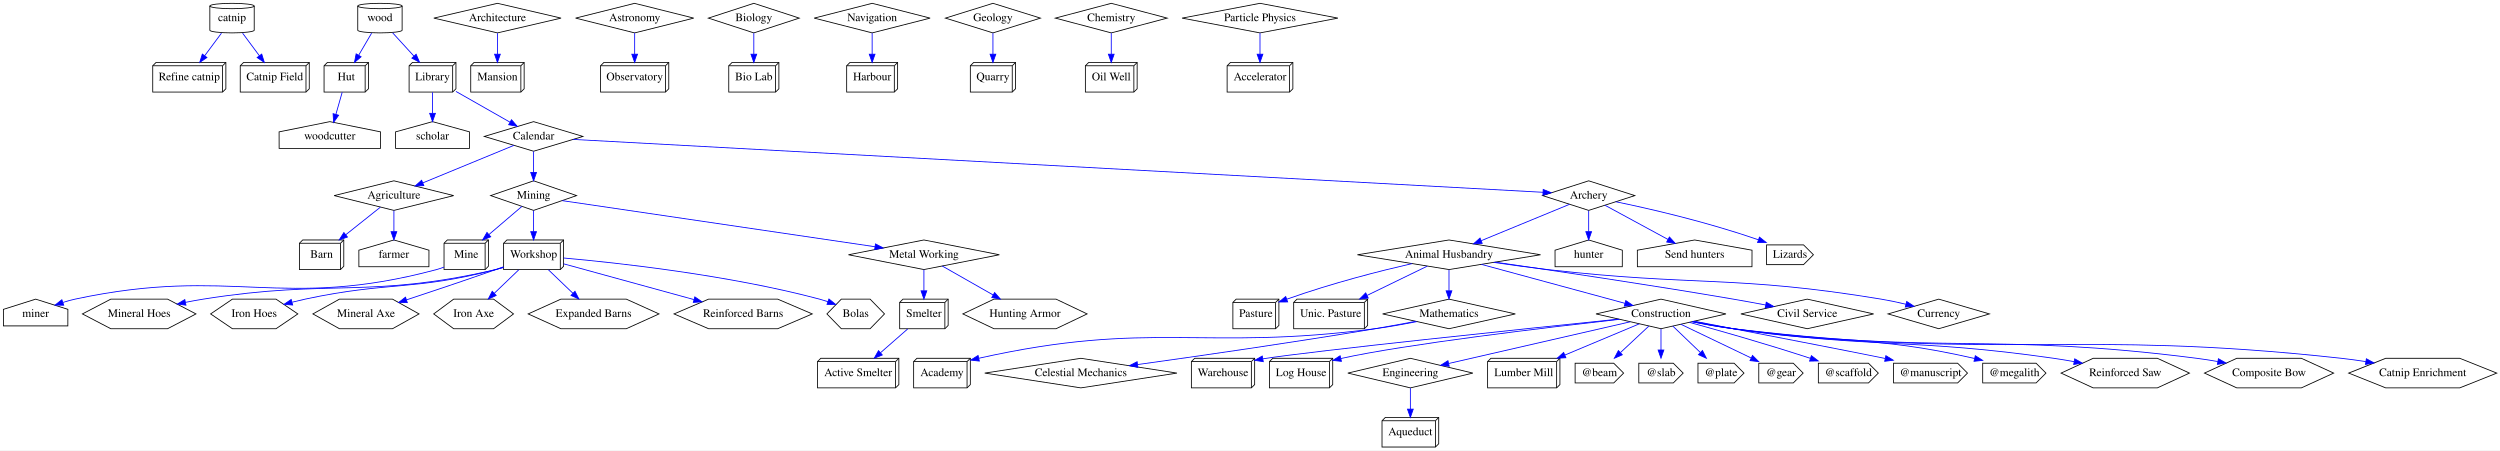
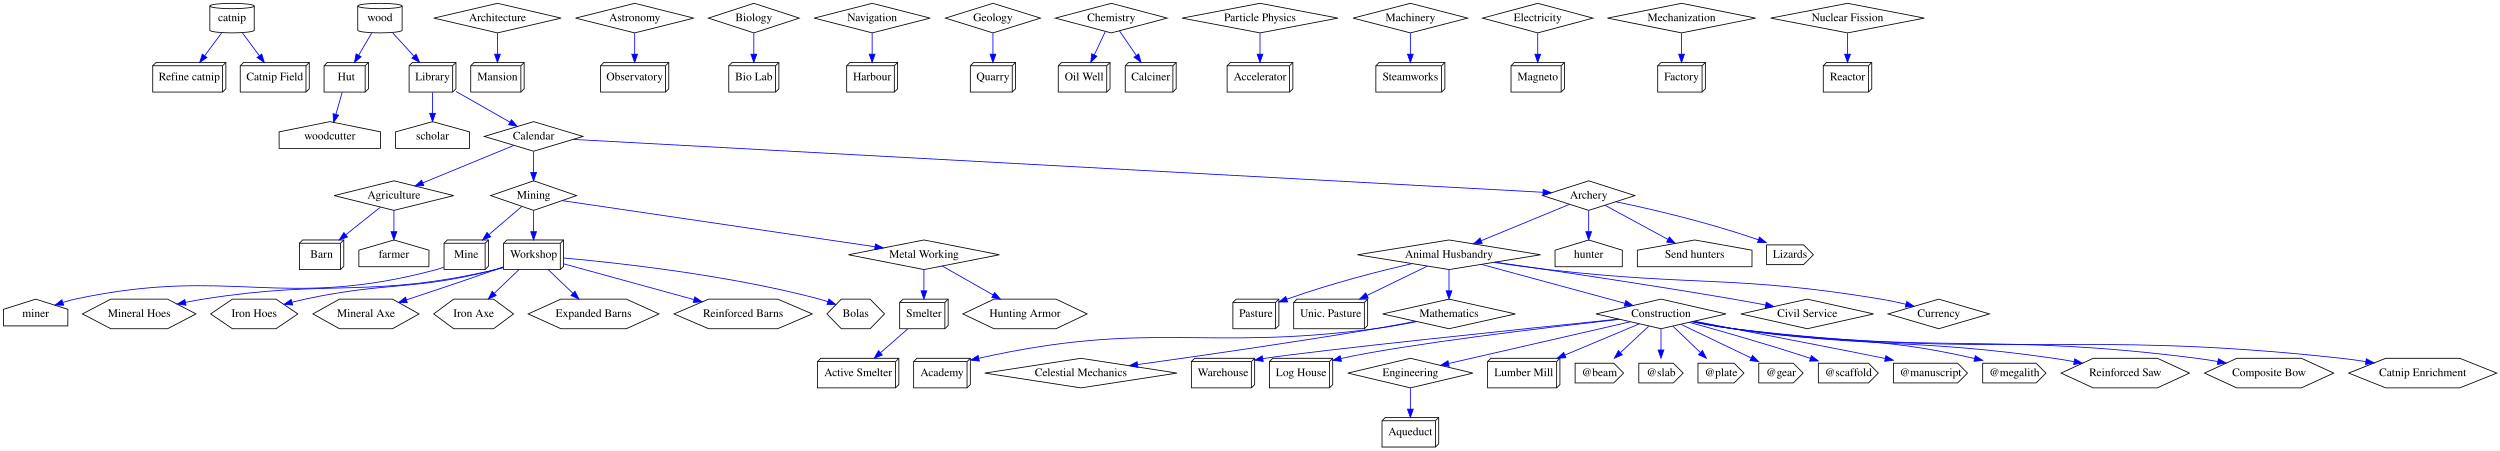
<svg xmlns="http://www.w3.org/2000/svg" width="3042pt" height="548pt" viewBox="0.00 0.00 3042.42 548.00">
  <g id="graph0" class="graph" transform="scale(1 1) rotate(0) translate(4 544)">
    <polygon fill="white" stroke="transparent" points="-4,4 -4,-544 3038.42,-544 3038.42,4 -4,4" />
    <g id="node1" class="node">
      <path fill="none" stroke="black" d="M305.37,-536.73C305.37,-538.53 293.26,-540 278.37,-540 263.47,-540 251.37,-538.53 251.37,-536.73 251.37,-536.73 251.37,-507.27 251.37,-507.27 251.37,-505.47 263.47,-504 278.37,-504 293.26,-504 305.37,-505.47 305.37,-507.27 305.37,-507.27 305.37,-536.73 305.37,-536.73" />
      <path fill="none" stroke="black" d="M305.37,-536.73C305.37,-534.92 293.26,-533.45 278.37,-533.45 263.47,-533.45 251.37,-534.92 251.37,-536.73" />
      <text text-anchor="middle" x="278.37" y="-518.3" font-family="Times,serif" font-size="14.00">catnip</text>
    </g>
    <g id="node2" class="node">
      <polygon fill="none" stroke="black" points="270.87,-468 185.87,-468 181.87,-464 181.87,-432 266.87,-432 270.87,-436 270.87,-468" />
      <polyline fill="none" stroke="black" points="266.87,-464 181.87,-464 " />
      <polyline fill="none" stroke="black" points="266.87,-464 266.87,-432 " />
      <polyline fill="none" stroke="black" points="266.87,-464 270.87,-468 " />
      <text text-anchor="middle" x="226.37" y="-446.3" font-family="Times,serif" font-size="14.00">Refine catnip</text>
    </g>
    <g id="edge1" class="edge">
      <path fill="none" stroke="blue" d="M265.51,-503.7C259.34,-495.39 251.83,-485.28 245.04,-476.14" />
      <polygon fill="blue" stroke="blue" points="247.84,-474.04 239.07,-468.1 242.23,-478.22 247.84,-474.04" />
    </g>
    <g id="node3" class="node">
      <polygon fill="none" stroke="black" points="372.37,-468 292.37,-468 288.37,-464 288.37,-432 368.37,-432 372.37,-436 372.37,-468" />
      <polyline fill="none" stroke="black" points="368.37,-464 288.37,-464 " />
      <polyline fill="none" stroke="black" points="368.37,-464 368.37,-432 " />
      <polyline fill="none" stroke="black" points="368.37,-464 372.37,-468 " />
      <text text-anchor="middle" x="330.37" y="-446.3" font-family="Times,serif" font-size="14.00">Catnip Field</text>
    </g>
    <g id="edge2" class="edge">
      <path fill="none" stroke="blue" d="M291.22,-503.7C297.39,-495.39 304.9,-485.28 311.69,-476.14" />
      <polygon fill="blue" stroke="blue" points="314.51,-478.22 317.66,-468.1 308.89,-474.04 314.51,-478.22" />
    </g>
    <g id="node4" class="node">
      <path fill="none" stroke="black" d="M485.37,-536.73C485.37,-538.53 473.26,-540 458.37,-540 443.47,-540 431.37,-538.53 431.37,-536.73 431.37,-536.73 431.37,-507.27 431.37,-507.27 431.37,-505.47 443.47,-504 458.37,-504 473.26,-504 485.37,-505.47 485.37,-507.27 485.37,-507.27 485.37,-536.73 485.37,-536.73" />
      <path fill="none" stroke="black" d="M485.37,-536.73C485.37,-534.92 473.26,-533.45 458.37,-533.45 443.47,-533.45 431.37,-534.92 431.37,-536.73" />
      <text text-anchor="middle" x="458.37" y="-518.3" font-family="Times,serif" font-size="14.00">wood</text>
    </g>
    <g id="node5" class="node">
      <polygon fill="none" stroke="black" points="444.37,-468 394.37,-468 390.37,-464 390.37,-432 440.37,-432 444.37,-436 444.37,-468" />
      <polyline fill="none" stroke="black" points="440.37,-464 390.37,-464 " />
      <polyline fill="none" stroke="black" points="440.37,-464 440.37,-432 " />
      <polyline fill="none" stroke="black" points="440.37,-464 444.37,-468 " />
      <text text-anchor="middle" x="417.37" y="-446.3" font-family="Times,serif" font-size="14.00">Hut</text>
    </g>
    <g id="edge3" class="edge">
      <path fill="none" stroke="blue" d="M448.23,-503.7C443.51,-495.64 437.8,-485.89 432.58,-476.98" />
      <polygon fill="blue" stroke="blue" points="435.46,-474.96 427.38,-468.1 429.42,-478.5 435.46,-474.96" />
    </g>
    <g id="node6" class="node">
      <polygon fill="none" stroke="black" points="550.87,-468 497.87,-468 493.87,-464 493.87,-432 546.87,-432 550.87,-436 550.87,-468" />
      <polyline fill="none" stroke="black" points="546.87,-464 493.87,-464 " />
      <polyline fill="none" stroke="black" points="546.87,-464 546.87,-432 " />
      <polyline fill="none" stroke="black" points="546.87,-464 550.87,-468 " />
      <text text-anchor="middle" x="522.37" y="-446.3" font-family="Times,serif" font-size="14.00">Library</text>
    </g>
    <g id="edge4" class="edge">
      <path fill="none" stroke="blue" d="M473.86,-504.05C481.6,-495.58 491.13,-485.17 499.68,-475.82" />
      <polygon fill="blue" stroke="blue" points="502.41,-478.02 506.57,-468.28 497.24,-473.29 502.41,-478.02" />
    </g>
-     <g id="node40" class="node">
+     <g id="node49" class="node">
      <polygon fill="none" stroke="black" points="459.09,-383.56 397.37,-396 335.65,-383.56 335.7,-363.44 459.03,-363.44 459.09,-383.56" />
      <text text-anchor="middle" x="397.37" y="-374.3" font-family="Times,serif" font-size="14.00">woodcutter</text>
    </g>
-     <g id="edge24" class="edge">
+     <g id="edge29" class="edge">
      <path fill="none" stroke="blue" d="M412.42,-431.7C410.1,-423.58 407.29,-413.74 404.73,-404.76" />
      <polygon fill="blue" stroke="blue" points="408.09,-403.8 401.98,-395.14 401.36,-405.72 408.09,-403.8" />
    </g>
-     <g id="node41" class="node">
+     <g id="node50" class="node">
      <polygon fill="none" stroke="black" points="567.34,-383.56 522.37,-396 477.39,-383.56 477.43,-363.44 567.3,-363.44 567.34,-383.56" />
      <text text-anchor="middle" x="522.37" y="-374.3" font-family="Times,serif" font-size="14.00">scholar</text>
    </g>
-     <g id="edge25" class="edge">
+     <g id="edge30" class="edge">
      <path fill="none" stroke="blue" d="M522.37,-431.7C522.37,-423.98 522.37,-414.71 522.37,-406.11" />
      <polygon fill="blue" stroke="blue" points="525.87,-406.1 522.37,-396.1 518.87,-406.1 525.87,-406.1" />
    </g>
-     <g id="node55" class="node">
+     <g id="node64" class="node">
      <polygon fill="none" stroke="black" points="645.37,-396 585.37,-378 645.37,-360 705.36,-378 645.37,-396" />
      <text text-anchor="middle" x="645.37" y="-374.3" font-family="Times,serif" font-size="14.00">Calendar</text>
    </g>
-     <g id="edge38" class="edge">
+     <g id="edge43" class="edge">
      <path fill="none" stroke="blue" d="M550.89,-432.76C570.62,-421.54 596.77,-406.65 616.56,-395.39" />
      <polygon fill="blue" stroke="blue" points="618.47,-398.33 625.43,-390.34 615.01,-392.25 618.47,-398.33" />
    </g>
    <g id="node7" class="node">
      <polygon fill="none" stroke="black" points="475.37,-324 402.64,-306 475.37,-288 548.09,-306 475.37,-324" />
      <text text-anchor="middle" x="475.37" y="-302.3" font-family="Times,serif" font-size="14.00">Agriculture</text>
    </g>
    <g id="node8" class="node">
      <polygon fill="none" stroke="black" points="414.37,-252 364.37,-252 360.37,-248 360.37,-216 410.37,-216 414.37,-220 414.37,-252" />
      <polyline fill="none" stroke="black" points="410.37,-248 360.37,-248 " />
      <polyline fill="none" stroke="black" points="410.37,-248 410.37,-216 " />
      <polyline fill="none" stroke="black" points="410.37,-248 414.37,-252 " />
      <text text-anchor="middle" x="387.37" y="-230.3" font-family="Times,serif" font-size="14.00">Barn</text>
    </g>
    <g id="edge5" class="edge">
      <path fill="none" stroke="blue" d="M458.81,-291.83C446.99,-282.43 430.77,-269.53 416.77,-258.39" />
      <polygon fill="blue" stroke="blue" points="418.84,-255.57 408.84,-252.08 414.49,-261.05 418.84,-255.57" />
    </g>
-     <g id="node42" class="node">
+     <g id="node51" class="node">
      <polygon fill="none" stroke="black" points="518.02,-239.56 475.37,-252 432.71,-239.56 432.75,-219.44 517.98,-219.44 518.02,-239.56" />
      <text text-anchor="middle" x="475.37" y="-230.3" font-family="Times,serif" font-size="14.00">farmer</text>
    </g>
-     <g id="edge26" class="edge">
+     <g id="edge31" class="edge">
      <path fill="none" stroke="blue" d="M475.37,-287.7C475.37,-279.98 475.37,-270.71 475.37,-262.11" />
      <polygon fill="blue" stroke="blue" points="478.87,-262.1 475.37,-252.1 471.87,-262.1 478.87,-262.1" />
    </g>
    <g id="node9" class="node">
      <polygon fill="none" stroke="black" points="645.37,-324 593.08,-306 645.37,-288 697.65,-306 645.37,-324" />
      <text text-anchor="middle" x="645.37" y="-302.3" font-family="Times,serif" font-size="14.00">Mining</text>
    </g>
    <g id="node10" class="node">
      <polygon fill="none" stroke="black" points="590.37,-252 540.37,-252 536.37,-248 536.37,-216 586.37,-216 590.37,-220 590.37,-252" />
      <polyline fill="none" stroke="black" points="586.37,-248 536.37,-248 " />
      <polyline fill="none" stroke="black" points="586.37,-248 586.37,-216 " />
      <polyline fill="none" stroke="black" points="586.37,-248 590.37,-252 " />
      <text text-anchor="middle" x="563.37" y="-230.3" font-family="Times,serif" font-size="14.00">Mine</text>
    </g>
    <g id="edge6" class="edge">
      <path fill="none" stroke="blue" d="M631.08,-292.81C620.03,-283.38 604.4,-270.03 590.94,-258.54" />
      <polygon fill="blue" stroke="blue" points="593.2,-255.87 583.32,-252.03 588.65,-261.19 593.2,-255.87" />
    </g>
    <g id="node11" class="node">
      <polygon fill="none" stroke="black" points="681.87,-252 612.87,-252 608.87,-248 608.87,-216 677.87,-216 681.87,-220 681.87,-252" />
      <polyline fill="none" stroke="black" points="677.87,-248 608.87,-248 " />
      <polyline fill="none" stroke="black" points="677.87,-248 677.87,-216 " />
      <polyline fill="none" stroke="black" points="677.87,-248 681.87,-252 " />
      <text text-anchor="middle" x="645.37" y="-230.3" font-family="Times,serif" font-size="14.00">Workshop</text>
    </g>
    <g id="edge7" class="edge">
      <path fill="none" stroke="blue" d="M645.37,-287.7C645.37,-279.98 645.37,-270.71 645.37,-262.11" />
      <polygon fill="blue" stroke="blue" points="648.87,-262.1 645.37,-252.1 641.87,-262.1 648.87,-262.1" />
    </g>
    <g id="node12" class="node">
      <polygon fill="none" stroke="black" points="1120.37,-252 1028.53,-234 1120.37,-216 1212.2,-234 1120.37,-252" />
      <text text-anchor="middle" x="1120.37" y="-230.3" font-family="Times,serif" font-size="14.00">Metal Working</text>
    </g>
-     <g id="edge43" class="edge">
+     <g id="edge48" class="edge">
      <path fill="none" stroke="blue" d="M680.29,-299.85C760.87,-287.98 960.51,-258.56 1060.83,-243.77" />
      <polygon fill="blue" stroke="blue" points="1061.42,-247.22 1070.8,-242.3 1060.4,-240.3 1061.42,-247.22" />
    </g>
-     <g id="node45" class="node">
+     <g id="node54" class="node">
      <polygon fill="none" stroke="black" points="78.6,-167.56 39.37,-180 0.13,-167.56 0.17,-147.44 78.56,-147.44 78.6,-167.56" />
      <text text-anchor="middle" x="39.37" y="-158.3" font-family="Times,serif" font-size="14.00">miner</text>
    </g>
-     <g id="edge28" class="edge">
+     <g id="edge33" class="edge">
      <path fill="none" stroke="blue" d="M536.23,-218.95C533.29,-217.8 530.3,-216.79 527.37,-216 337.82,-165.29 279.22,-221.1 87.37,-180 82.54,-178.97 77.54,-177.58 72.66,-176.03" />
      <polygon fill="blue" stroke="blue" points="73.54,-172.63 62.94,-172.72 71.28,-179.26 73.54,-172.63" />
    </g>
-     <g id="node59" class="node">
+     <g id="node68" class="node">
      <polygon fill="none" stroke="black" points="234.46,-162 199.91,-180 130.82,-180 96.28,-162 130.82,-144 199.91,-144 234.46,-162" />
      <text text-anchor="middle" x="165.37" y="-158.3" font-family="Times,serif" font-size="14.00">Mineral Hoes</text>
    </g>
-     <g id="edge50" class="edge">
+     <g id="edge55" class="edge">
      <path fill="none" stroke="blue" d="M608.71,-218.52C605.58,-217.57 602.43,-216.71 599.37,-216 444.43,-180.15 400.42,-204.97 243.37,-180 236.31,-178.88 228.93,-177.52 221.64,-176.06" />
      <polygon fill="blue" stroke="blue" points="222.31,-172.63 211.81,-174.03 220.89,-179.48 222.31,-172.63" />
    </g>
-     <g id="node60" class="node">
+     <g id="node69" class="node">
      <polygon fill="none" stroke="black" points="358.44,-162 331.9,-180 278.83,-180 252.3,-162 278.83,-144 331.9,-144 358.44,-162" />
      <text text-anchor="middle" x="305.37" y="-158.3" font-family="Times,serif" font-size="14.00">Iron Hoes</text>
    </g>
-     <g id="edge51" class="edge">
+     <g id="edge56" class="edge">
      <path fill="none" stroke="blue" d="M608.66,-218.7C605.54,-217.71 602.41,-216.79 599.37,-216 498.37,-189.78 469.4,-201.83 367.37,-180 362.24,-178.9 356.92,-177.64 351.63,-176.3" />
      <polygon fill="blue" stroke="blue" points="352.15,-172.82 341.59,-173.67 350.37,-179.59 352.15,-172.82" />
    </g>
-     <g id="node61" class="node">
+     <g id="node70" class="node">
      <polygon fill="none" stroke="black" points="505.95,-162 473.66,-180 409.07,-180 376.78,-162 409.07,-144 473.66,-144 505.95,-162" />
      <text text-anchor="middle" x="441.37" y="-158.3" font-family="Times,serif" font-size="14.00">Mineral Axe</text>
    </g>
-     <g id="edge52" class="edge">
+     <g id="edge57" class="edge">
      <path fill="none" stroke="blue" d="M608.74,-219.35C605.58,-218.21 602.42,-217.08 599.37,-216 563.17,-203.24 522.06,-189.48 490.85,-179.17" />
      <polygon fill="blue" stroke="blue" points="491.68,-175.76 481.09,-175.95 489.49,-182.41 491.68,-175.76" />
    </g>
-     <g id="node62" class="node">
+     <g id="node71" class="node">
      <polygon fill="none" stroke="black" points="620.93,-162 596.65,-180 548.08,-180 523.8,-162 548.08,-144 596.65,-144 620.93,-162" />
      <text text-anchor="middle" x="572.37" y="-158.3" font-family="Times,serif" font-size="14.00">Iron Axe</text>
    </g>
-     <g id="edge53" class="edge">
+     <g id="edge58" class="edge">
      <path fill="none" stroke="blue" d="M627.32,-215.7C618.3,-207.05 607.25,-196.45 597.42,-187.03" />
      <polygon fill="blue" stroke="blue" points="599.84,-184.5 590.2,-180.1 595,-189.55 599.84,-184.5" />
    </g>
-     <g id="node63" class="node">
+     <g id="node72" class="node">
      <polygon fill="none" stroke="black" points="797.97,-162 758.17,-180 678.56,-180 638.76,-162 678.56,-144 758.17,-144 797.97,-162" />
      <text text-anchor="middle" x="718.37" y="-158.3" font-family="Times,serif" font-size="14.00">Expanded Barns</text>
    </g>
-     <g id="edge54" class="edge">
+     <g id="edge59" class="edge">
      <path fill="none" stroke="blue" d="M663.41,-215.7C672.43,-207.05 683.48,-196.45 693.31,-187.03" />
      <polygon fill="blue" stroke="blue" points="695.73,-189.55 700.53,-180.1 690.89,-184.5 695.73,-189.55" />
    </g>
-     <g id="node64" class="node">
+     <g id="node73" class="node">
      <polygon fill="none" stroke="black" points="984.47,-162 942.42,-180 858.31,-180 816.26,-162 858.31,-144 942.42,-144 984.47,-162" />
      <text text-anchor="middle" x="900.37" y="-158.3" font-family="Times,serif" font-size="14.00">Reinforced Barns</text>
    </g>
-     <g id="edge55" class="edge">
+     <g id="edge60" class="edge">
      <path fill="none" stroke="blue" d="M681.9,-222.97C723.26,-211.62 791.26,-192.95 840.42,-179.46" />
      <polygon fill="blue" stroke="blue" points="841.58,-182.77 850.3,-176.74 839.73,-176.02 841.58,-182.77" />
    </g>
-     <g id="node65" class="node">
+     <g id="node74" class="node">
      <polygon fill="none" stroke="black" points="1072.41,-162 1054.89,-180 1019.84,-180 1002.32,-162 1019.84,-144 1054.89,-144 1072.41,-162" />
      <text text-anchor="middle" x="1037.37" y="-158.3" font-family="Times,serif" font-size="14.00">Bolas</text>
    </g>
-     <g id="edge56" class="edge">
+     <g id="edge61" class="edge">
      <path fill="none" stroke="blue" d="M681.97,-230.06C745.98,-224.35 882.04,-209.61 993.37,-180 996.71,-179.11 1000.15,-178.05 1003.57,-176.9" />
      <polygon fill="blue" stroke="blue" points="1004.79,-180.18 1013.01,-173.49 1002.42,-173.6 1004.79,-180.18" />
    </g>
    <g id="node13" class="node">
      <polygon fill="none" stroke="black" points="1149.87,-180 1094.87,-180 1090.87,-176 1090.87,-144 1145.87,-144 1149.87,-148 1149.87,-180" />
      <polyline fill="none" stroke="black" points="1145.87,-176 1090.87,-176 " />
      <polyline fill="none" stroke="black" points="1145.87,-176 1145.87,-144 " />
      <polyline fill="none" stroke="black" points="1145.87,-176 1149.87,-180 " />
      <text text-anchor="middle" x="1120.37" y="-158.3" font-family="Times,serif" font-size="14.00">Smelter</text>
    </g>
    <g id="edge8" class="edge">
      <path fill="none" stroke="blue" d="M1120.37,-215.7C1120.37,-207.98 1120.37,-198.71 1120.37,-190.11" />
      <polygon fill="blue" stroke="blue" points="1123.87,-190.1 1120.37,-180.1 1116.87,-190.1 1123.87,-190.1" />
    </g>
-     <g id="node66" class="node">
+     <g id="node75" class="node">
      <polygon fill="none" stroke="black" points="1318.96,-162 1281.16,-180 1205.57,-180 1167.77,-162 1205.57,-144 1281.16,-144 1318.96,-162" />
      <text text-anchor="middle" x="1243.37" y="-158.3" font-family="Times,serif" font-size="14.00">Hunting Armor</text>
    </g>
-     <g id="edge57" class="edge">
+     <g id="edge62" class="edge">
      <path fill="none" stroke="blue" d="M1142.64,-220.32C1159.89,-210.51 1184.2,-196.67 1204.62,-185.05" />
      <polygon fill="blue" stroke="blue" points="1206.43,-188.05 1213.39,-180.06 1202.97,-181.96 1206.43,-188.05" />
    </g>
    <g id="node14" class="node">
      <polygon fill="none" stroke="black" points="1089.87,-108 994.87,-108 990.87,-104 990.87,-72 1085.87,-72 1089.87,-76 1089.87,-108" />
      <polyline fill="none" stroke="black" points="1085.87,-104 990.87,-104 " />
      <polyline fill="none" stroke="black" points="1085.87,-104 1085.87,-72 " />
      <polyline fill="none" stroke="black" points="1085.87,-104 1089.87,-108 " />
      <text text-anchor="middle" x="1040.37" y="-86.3" font-family="Times,serif" font-size="14.00">Active Smelter</text>
    </g>
    <g id="edge9" class="edge">
      <path fill="none" stroke="blue" d="M1100.59,-143.7C1090.61,-134.97 1078.35,-124.24 1067.51,-114.75" />
      <polygon fill="blue" stroke="blue" points="1069.74,-112.06 1059.91,-108.1 1065.13,-117.32 1069.74,-112.06" />
    </g>
    <g id="node15" class="node">
      <polygon fill="none" stroke="black" points="1759.37,-252 1647.93,-234 1759.37,-216 1870.8,-234 1759.37,-252" />
      <text text-anchor="middle" x="1759.37" y="-230.3" font-family="Times,serif" font-size="14.00">Animal Husbandry</text>
    </g>
    <g id="node16" class="node">
      <polygon fill="none" stroke="black" points="1552.37,-180 1500.37,-180 1496.37,-176 1496.37,-144 1548.37,-144 1552.37,-148 1552.37,-180" />
      <polyline fill="none" stroke="black" points="1548.37,-176 1496.37,-176 " />
      <polyline fill="none" stroke="black" points="1548.37,-176 1548.37,-144 " />
      <polyline fill="none" stroke="black" points="1548.37,-176 1552.37,-180 " />
      <text text-anchor="middle" x="1524.37" y="-158.3" font-family="Times,serif" font-size="14.00">Pasture</text>
    </g>
    <g id="edge10" class="edge">
      <path fill="none" stroke="blue" d="M1714.27,-223.23C1675.84,-214.39 1619.12,-200.13 1561.99,-179.93" />
      <polygon fill="blue" stroke="blue" points="1563.04,-176.58 1552.44,-176.5 1560.67,-183.17 1563.04,-176.58" />
    </g>
    <g id="node17" class="node">
      <polygon fill="none" stroke="black" points="1660.37,-180 1574.37,-180 1570.37,-176 1570.37,-144 1656.37,-144 1660.37,-148 1660.37,-180" />
      <polyline fill="none" stroke="black" points="1656.37,-176 1570.37,-176 " />
      <polyline fill="none" stroke="black" points="1656.37,-176 1656.37,-144 " />
      <polyline fill="none" stroke="black" points="1656.37,-176 1660.37,-180 " />
      <text text-anchor="middle" x="1615.37" y="-158.3" font-family="Times,serif" font-size="14.00">Unic. Pasture</text>
    </g>
    <g id="edge11" class="edge">
      <path fill="none" stroke="blue" d="M1732.95,-220.16C1712.52,-210.23 1683.78,-196.26 1659.82,-184.61" />
      <polygon fill="blue" stroke="blue" points="1661.09,-181.34 1650.57,-180.11 1658.03,-187.63 1661.09,-181.34" />
    </g>
    <g id="node18" class="node">
      <polygon fill="none" stroke="black" points="1759.37,-180 1678.59,-162 1759.37,-144 1840.14,-162 1759.37,-180" />
      <text text-anchor="middle" x="1759.37" y="-158.3" font-family="Times,serif" font-size="14.00">Mathematics</text>
    </g>
-     <g id="edge45" class="edge">
+     <g id="edge50" class="edge">
      <path fill="none" stroke="blue" d="M1759.37,-215.7C1759.37,-207.98 1759.37,-198.71 1759.37,-190.11" />
      <polygon fill="blue" stroke="blue" points="1762.87,-190.1 1759.37,-180.1 1755.87,-190.1 1762.87,-190.1" />
    </g>
    <g id="node20" class="node">
      <polygon fill="none" stroke="black" points="2017.37,-180 1938.27,-162 2017.37,-144 2096.46,-162 2017.37,-180" />
      <text text-anchor="middle" x="2017.37" y="-158.3" font-family="Times,serif" font-size="14.00">Construction</text>
    </g>
-     <g id="edge46" class="edge">
+     <g id="edge51" class="edge">
      <path fill="none" stroke="blue" d="M1798.83,-222.29C1845.98,-209.5 1924.61,-188.17 1973.58,-174.88" />
      <polygon fill="blue" stroke="blue" points="1974.53,-178.25 1983.26,-172.25 1972.69,-171.49 1974.53,-178.25" />
    </g>
-     <g id="node56" class="node">
+     <g id="node65" class="node">
      <polygon fill="none" stroke="black" points="2195.37,-180 2114.59,-162 2195.37,-144 2276.14,-162 2195.37,-180" />
      <text text-anchor="middle" x="2195.37" y="-158.3" font-family="Times,serif" font-size="14.00">Civil Service</text>
    </g>
-     <g id="edge44" class="edge">
+     <g id="edge49" class="edge">
      <path fill="none" stroke="blue" d="M1815.49,-225.01C1884.02,-215.12 2003.38,-197.44 2105.37,-180 2118.1,-177.82 2131.83,-175.31 2144.62,-172.9" />
      <polygon fill="blue" stroke="blue" points="2145.48,-176.3 2154.65,-171 2144.17,-169.43 2145.48,-176.3" />
    </g>
-     <g id="node57" class="node">
+     <g id="node66" class="node">
      <polygon fill="none" stroke="black" points="2355.37,-180 2293.7,-162 2355.37,-144 2417.03,-162 2355.37,-180" />
      <text text-anchor="middle" x="2355.37" y="-158.3" font-family="Times,serif" font-size="14.00">Currency</text>
    </g>
-     <g id="edge47" class="edge">
+     <g id="edge52" class="edge">
      <path fill="none" stroke="blue" d="M1813.65,-224.7C1834.2,-221.71 1857.83,-218.48 1879.37,-216 2059.33,-195.29 2106.62,-209.46 2285.37,-180 2295.16,-178.38 2305.62,-176.14 2315.38,-173.8" />
      <polygon fill="blue" stroke="blue" points="2316.38,-177.16 2325.25,-171.36 2314.7,-170.37 2316.38,-177.16" />
    </g>
    <g id="node19" class="node">
      <polygon fill="none" stroke="black" points="1176.87,-108 1111.87,-108 1107.87,-104 1107.87,-72 1172.87,-72 1176.87,-76 1176.87,-108" />
      <polyline fill="none" stroke="black" points="1172.87,-104 1107.87,-104 " />
      <polyline fill="none" stroke="black" points="1172.87,-104 1172.87,-72 " />
      <polyline fill="none" stroke="black" points="1172.87,-104 1176.87,-108 " />
      <text text-anchor="middle" x="1142.37" y="-86.3" font-family="Times,serif" font-size="14.00">Academy</text>
    </g>
    <g id="edge12" class="edge">
      <path fill="none" stroke="blue" d="M1720.09,-152.59C1704.38,-149.48 1686.08,-146.19 1669.37,-144 1458.73,-116.36 1397.46,-155 1187.1,-108.03" />
      <polygon fill="blue" stroke="blue" points="1187.82,-104.61 1177.29,-105.8 1186.27,-111.43 1187.82,-104.61" />
    </g>
-     <g id="node58" class="node">
+     <g id="node67" class="node">
      <polygon fill="none" stroke="black" points="1311.37,-108 1194.4,-90 1311.37,-72 1428.33,-90 1311.37,-108" />
      <text text-anchor="middle" x="1311.37" y="-86.3" font-family="Times,serif" font-size="14.00">Celestial Mechanics</text>
    </g>
-     <g id="edge48" class="edge">
+     <g id="edge53" class="edge">
      <path fill="none" stroke="blue" d="M1718.66,-152.96C1703.24,-150 1685.52,-146.72 1669.37,-144 1569.27,-127.14 1452.93,-110.46 1380.72,-100.44" />
      <polygon fill="blue" stroke="blue" points="1380.78,-96.91 1370.39,-99.01 1379.82,-103.84 1380.78,-96.91" />
    </g>
    <g id="node21" class="node">
      <polygon fill="none" stroke="black" points="1522.87,-108 1449.87,-108 1445.87,-104 1445.87,-72 1518.87,-72 1522.87,-76 1522.87,-108" />
      <polyline fill="none" stroke="black" points="1518.87,-104 1445.87,-104 " />
      <polyline fill="none" stroke="black" points="1518.87,-104 1518.87,-72 " />
      <polyline fill="none" stroke="black" points="1518.87,-104 1522.87,-108 " />
      <text text-anchor="middle" x="1484.37" y="-86.3" font-family="Times,serif" font-size="14.00">Warehouse</text>
    </g>
    <g id="edge13" class="edge">
-       <path fill="none" stroke="blue" d="M1965.86,-155.7C1853.77,-144.11 1593.51,-116.97 1533.05,-107.38" />
-       <polygon fill="blue" stroke="blue" points="1533.38,-103.88 1522.91,-105.52 1532.11,-110.76 1533.38,-103.88" />
+       <path fill="none" stroke="blue" d="M1965.75,-155.71C1853.42,-144.14 1592.62,-117.05 1532.84,-107.58" />
+       <polygon fill="blue" stroke="blue" points="1533.34,-104.12 1522.87,-105.75 1532.08,-111 1533.34,-104.12" />
    </g>
    <g id="node22" class="node">
      <polygon fill="none" stroke="black" points="1617.87,-108 1544.87,-108 1540.87,-104 1540.87,-72 1613.87,-72 1617.87,-76 1617.87,-108" />
      <polyline fill="none" stroke="black" points="1613.87,-104 1540.87,-104 " />
      <polyline fill="none" stroke="black" points="1613.87,-104 1613.87,-72 " />
      <polyline fill="none" stroke="black" points="1613.87,-104 1617.87,-108 " />
      <text text-anchor="middle" x="1579.37" y="-86.3" font-family="Times,serif" font-size="14.00">Log House</text>
    </g>
    <g id="edge14" class="edge">
      <path fill="none" stroke="blue" d="M1966.97,-155.46C1880.55,-145.74 1706.58,-125.23 1627.93,-107.76" />
      <polygon fill="blue" stroke="blue" points="1628.47,-104.29 1617.93,-105.43 1626.87,-111.11 1628.47,-104.29" />
    </g>
    <g id="node23" class="node">
      <polygon fill="none" stroke="black" points="1712.37,-108 1636.28,-90 1712.37,-72 1788.45,-90 1712.37,-108" />
      <text text-anchor="middle" x="1712.37" y="-86.3" font-family="Times,serif" font-size="14.00">Engineering</text>
    </g>
-     <g id="edge49" class="edge">
+     <g id="edge54" class="edge">
      <path fill="none" stroke="blue" d="M1979.97,-152.42C1924.33,-139.65 1819.82,-115.66 1759.18,-101.75" />
      <polygon fill="blue" stroke="blue" points="1759.65,-98.26 1749.12,-99.43 1758.08,-105.08 1759.65,-98.26" />
    </g>
    <g id="node35" class="node">
      <polygon fill="none" stroke="black" points="1894.37,-108 1810.37,-108 1806.37,-104 1806.37,-72 1890.37,-72 1894.37,-76 1894.37,-108" />
      <polyline fill="none" stroke="black" points="1890.37,-104 1806.37,-104 " />
      <polyline fill="none" stroke="black" points="1890.37,-104 1890.37,-72 " />
      <polyline fill="none" stroke="black" points="1890.37,-104 1894.37,-108 " />
      <text text-anchor="middle" x="1850.37" y="-86.3" font-family="Times,serif" font-size="14.00">Lumber Mill</text>
    </g>
    <g id="edge21" class="edge">
      <path fill="none" stroke="blue" d="M1990.9,-149.91C1966.67,-139.75 1930.16,-124.45 1900.43,-111.98" />
      <polygon fill="blue" stroke="blue" points="1901.61,-108.68 1891.03,-108.05 1898.9,-115.14 1901.61,-108.68" />
    </g>
-     <g id="node47" class="node">
+     <g id="node56" class="node">
      <polygon fill="none" stroke="black" points="1959.87,-102 1912.87,-102 1912.87,-78 1959.87,-78 1971.87,-90 1959.87,-102" />
      <text text-anchor="middle" x="1942.37" y="-86.3" font-family="Times,serif" font-size="14.00">@beam</text>
    </g>
-     <g id="edge30" class="edge">
+     <g id="edge35" class="edge">
      <path fill="none" stroke="blue" d="M2002.55,-147.17C1992.77,-138.04 1979.69,-125.83 1968.22,-115.13" />
      <polygon fill="blue" stroke="blue" points="1970.3,-112.28 1960.6,-108.02 1965.52,-117.4 1970.3,-112.28" />
    </g>
-     <g id="node48" class="node">
+     <g id="node57" class="node">
      <polygon fill="none" stroke="black" points="2032.37,-102 1990.37,-102 1990.37,-78 2032.37,-78 2044.37,-90 2032.37,-102" />
      <text text-anchor="middle" x="2017.37" y="-86.3" font-family="Times,serif" font-size="14.00">@slab</text>
    </g>
-     <g id="edge31" class="edge">
+     <g id="edge36" class="edge">
      <path fill="none" stroke="blue" d="M2017.37,-143.7C2017.37,-135.98 2017.37,-126.71 2017.37,-118.11" />
      <polygon fill="blue" stroke="blue" points="2020.87,-118.1 2017.37,-108.1 2013.87,-118.1 2020.87,-118.1" />
    </g>
-     <g id="node49" class="node">
+     <g id="node58" class="node">
      <polygon fill="none" stroke="black" points="2106.37,-102 2062.37,-102 2062.37,-78 2106.37,-78 2118.37,-90 2106.37,-102" />
      <text text-anchor="middle" x="2090.37" y="-86.3" font-family="Times,serif" font-size="14.00">@plate</text>
    </g>
-     <g id="edge32" class="edge">
+     <g id="edge37" class="edge">
      <path fill="none" stroke="blue" d="M2031.79,-147.17C2041.31,-138.04 2054.04,-125.83 2065.2,-115.13" />
      <polygon fill="blue" stroke="blue" points="2067.82,-117.47 2072.62,-108.02 2062.98,-112.41 2067.82,-117.47" />
    </g>
-     <g id="node50" class="node">
+     <g id="node59" class="node">
      <polygon fill="none" stroke="black" points="2178.37,-102 2136.37,-102 2136.37,-78 2178.37,-78 2190.37,-90 2178.37,-102" />
      <text text-anchor="middle" x="2163.37" y="-86.3" font-family="Times,serif" font-size="14.00">@gear</text>
    </g>
-     <g id="edge33" class="edge">
+     <g id="edge38" class="edge">
      <path fill="none" stroke="blue" d="M2041.47,-149.44C2064.8,-138.26 2100.46,-121.16 2127.19,-108.34" />
      <polygon fill="blue" stroke="blue" points="2128.74,-111.48 2136.24,-104 2125.71,-105.17 2128.74,-111.48" />
    </g>
-     <g id="node51" class="node">
+     <g id="node60" class="node">
      <polygon fill="none" stroke="black" points="2269.87,-102 2208.87,-102 2208.87,-78 2269.87,-78 2281.87,-90 2269.87,-102" />
      <text text-anchor="middle" x="2245.37" y="-86.3" font-family="Times,serif" font-size="14.00">@scaffold</text>
    </g>
-     <g id="edge34" class="edge">
+     <g id="edge39" class="edge">
      <path fill="none" stroke="blue" d="M2051.8,-151.75C2086.63,-142.23 2142.17,-126.57 2199.25,-107.92" />
      <polygon fill="blue" stroke="blue" points="2200.38,-111.23 2208.79,-104.78 2198.2,-104.58 2200.38,-111.23" />
    </g>
-     <g id="node52" class="node">
+     <g id="node61" class="node">
      <polygon fill="none" stroke="black" points="2378.37,-102 2300.37,-102 2300.37,-78 2378.37,-78 2390.37,-90 2378.37,-102" />
      <text text-anchor="middle" x="2345.37" y="-86.3" font-family="Times,serif" font-size="14.00">@manuscript</text>
    </g>
-     <g id="edge35" class="edge">
+     <g id="edge40" class="edge">
      <path fill="none" stroke="blue" d="M2057.96,-153.15C2124.56,-140.28 2252.77,-115.5 2290.1,-107.82" />
      <polygon fill="blue" stroke="blue" points="2291.06,-111.2 2300.1,-105.66 2289.59,-104.35 2291.06,-111.2" />
    </g>
-     <g id="node53" class="node">
+     <g id="node62" class="node">
      <polygon fill="none" stroke="black" points="2473.87,-102 2408.87,-102 2408.87,-78 2473.87,-78 2485.87,-90 2473.87,-102" />
      <text text-anchor="middle" x="2447.37" y="-86.3" font-family="Times,serif" font-size="14.00">@megalith</text>
    </g>
-     <g id="edge36" class="edge">
+     <g id="edge41" class="edge">
      <path fill="none" stroke="blue" d="M2056.69,-152.8C2071.86,-149.8 2089.38,-146.52 2105.37,-144 2232.23,-124 2269.42,-137.46 2398.91,-107.78" />
      <polygon fill="blue" stroke="blue" points="2399.87,-111.15 2408.81,-105.47 2398.28,-104.34 2399.87,-111.15" />
    </g>
-     <g id="node67" class="node">
+     <g id="node76" class="node">
      <polygon fill="none" stroke="black" points="2660.47,-90 2621.42,-108 2543.31,-108 2504.26,-90 2543.31,-72 2621.42,-72 2660.47,-90" />
      <text text-anchor="middle" x="2582.37" y="-86.3" font-family="Times,serif" font-size="14.00">Reinforced Saw</text>
    </g>
-     <g id="edge58" class="edge">
+     <g id="edge63" class="edge">
      <path fill="none" stroke="blue" d="M2055.78,-152.72C2071.14,-149.64 2089.04,-146.33 2105.37,-144 2277.7,-119.46 2323.06,-132.72 2495.37,-108 2503.38,-106.85 2511.77,-105.45 2520.05,-103.96" />
      <polygon fill="blue" stroke="blue" points="2520.87,-107.37 2530.06,-102.11 2519.59,-100.49 2520.87,-107.37" />
    </g>
-     <g id="node68" class="node">
+     <g id="node77" class="node">
      <polygon fill="none" stroke="black" points="2835.97,-90 2796.67,-108 2718.06,-108 2678.76,-90 2718.06,-72 2796.67,-72 2835.97,-90" />
      <text text-anchor="middle" x="2757.37" y="-86.3" font-family="Times,serif" font-size="14.00">Composite Bow</text>
    </g>
-     <g id="edge59" class="edge">
+     <g id="edge64" class="edge">
      <path fill="none" stroke="blue" d="M2055.31,-152.57C2070.77,-149.43 2088.85,-146.11 2105.37,-144 2354.51,-112.11 2420.22,-139.89 2669.37,-108 2677.69,-106.94 2686.4,-105.57 2694.98,-104.07" />
      <polygon fill="blue" stroke="blue" points="2695.74,-107.48 2704.96,-102.26 2694.49,-100.6 2695.74,-107.48" />
    </g>
-     <g id="node69" class="node">
+     <g id="node78" class="node">
      <polygon fill="none" stroke="black" points="3034.48,-90 2989.42,-108 2899.31,-108 2854.25,-90 2899.31,-72 2989.42,-72 3034.48,-90" />
      <text text-anchor="middle" x="2944.37" y="-86.3" font-family="Times,serif" font-size="14.00">Catnip Enrichment</text>
    </g>
-     <g id="edge60" class="edge">
+     <g id="edge65" class="edge">
      <path fill="none" stroke="blue" d="M2055.3,-152.45C2070.75,-149.28 2088.83,-145.99 2105.37,-144 2432.29,-104.67 2518.05,-143.93 2845.37,-108 2855.05,-106.94 2865.23,-105.53 2875.21,-103.97" />
      <polygon fill="blue" stroke="blue" points="2875.8,-107.43 2885.11,-102.38 2874.68,-100.51 2875.8,-107.43" />
    </g>
    <g id="node24" class="node">
      <polygon fill="none" stroke="black" points="1746.87,-36 1681.87,-36 1677.87,-32 1677.87,0 1742.87,0 1746.87,-4 1746.87,-36" />
      <polyline fill="none" stroke="black" points="1742.87,-32 1677.87,-32 " />
      <polyline fill="none" stroke="black" points="1742.87,-32 1742.87,0 " />
      <polyline fill="none" stroke="black" points="1742.87,-32 1746.87,-36 " />
      <text text-anchor="middle" x="1712.37" y="-14.3" font-family="Times,serif" font-size="14.00">Aqueduct</text>
    </g>
    <g id="edge15" class="edge">
      <path fill="none" stroke="blue" d="M1712.37,-71.7C1712.37,-63.98 1712.37,-54.71 1712.37,-46.11" />
      <polygon fill="blue" stroke="blue" points="1715.87,-46.1 1712.37,-36.1 1708.87,-46.1 1715.87,-46.1" />
    </g>
    <g id="node25" class="node">
      <polygon fill="none" stroke="black" points="601.37,-540 523.95,-522 601.37,-504 678.78,-522 601.37,-540" />
      <text text-anchor="middle" x="601.37" y="-518.3" font-family="Times,serif" font-size="14.00">Architecture</text>
    </g>
    <g id="node26" class="node">
      <polygon fill="none" stroke="black" points="633.87,-468 572.87,-468 568.87,-464 568.87,-432 629.87,-432 633.87,-436 633.87,-468" />
      <polyline fill="none" stroke="black" points="629.87,-464 568.87,-464 " />
      <polyline fill="none" stroke="black" points="629.87,-464 629.87,-432 " />
      <polyline fill="none" stroke="black" points="629.87,-464 633.87,-468 " />
      <text text-anchor="middle" x="601.37" y="-446.3" font-family="Times,serif" font-size="14.00">Mansion</text>
    </g>
    <g id="edge16" class="edge">
      <path fill="none" stroke="blue" d="M601.37,-503.7C601.37,-495.98 601.37,-486.71 601.37,-478.11" />
      <polygon fill="blue" stroke="blue" points="604.87,-478.1 601.37,-468.1 597.87,-478.1 604.87,-478.1" />
    </g>
    <g id="node27" class="node">
      <polygon fill="none" stroke="black" points="768.37,-540 696.48,-522 768.37,-504 840.25,-522 768.37,-540" />
      <text text-anchor="middle" x="768.37" y="-518.3" font-family="Times,serif" font-size="14.00">Astronomy</text>
    </g>
    <g id="node28" class="node">
      <polygon fill="none" stroke="black" points="809.87,-468 730.87,-468 726.87,-464 726.87,-432 805.87,-432 809.87,-436 809.87,-468" />
      <polyline fill="none" stroke="black" points="805.87,-464 726.87,-464 " />
      <polyline fill="none" stroke="black" points="805.87,-464 805.87,-432 " />
      <polyline fill="none" stroke="black" points="805.87,-464 809.87,-468 " />
      <text text-anchor="middle" x="768.37" y="-446.3" font-family="Times,serif" font-size="14.00">Observatory</text>
    </g>
    <g id="edge17" class="edge">
      <path fill="none" stroke="blue" d="M768.37,-503.7C768.37,-495.98 768.37,-486.71 768.37,-478.11" />
      <polygon fill="blue" stroke="blue" points="771.87,-478.1 768.37,-468.1 764.87,-478.1 771.87,-478.1" />
    </g>
    <g id="node29" class="node">
      <polygon fill="none" stroke="black" points="913.37,-540 858.07,-522 913.37,-504 968.66,-522 913.37,-540" />
      <text text-anchor="middle" x="913.37" y="-518.3" font-family="Times,serif" font-size="14.00">Biology</text>
    </g>
    <g id="node30" class="node">
      <polygon fill="none" stroke="black" points="943.87,-468 886.87,-468 882.87,-464 882.87,-432 939.87,-432 943.87,-436 943.87,-468" />
      <polyline fill="none" stroke="black" points="939.87,-464 882.87,-464 " />
      <polyline fill="none" stroke="black" points="939.87,-464 939.87,-432 " />
      <polyline fill="none" stroke="black" points="939.87,-464 943.87,-468 " />
      <text text-anchor="middle" x="913.37" y="-446.3" font-family="Times,serif" font-size="14.00">Bio Lab</text>
    </g>
    <g id="edge18" class="edge">
      <path fill="none" stroke="blue" d="M913.37,-503.7C913.37,-495.98 913.37,-486.71 913.37,-478.11" />
      <polygon fill="blue" stroke="blue" points="916.87,-478.1 913.37,-468.1 909.87,-478.1 916.87,-478.1" />
    </g>
    <g id="node31" class="node">
      <polygon fill="none" stroke="black" points="1057.37,-540 986.81,-522 1057.37,-504 1127.92,-522 1057.37,-540" />
      <text text-anchor="middle" x="1057.37" y="-518.3" font-family="Times,serif" font-size="14.00">Navigation</text>
    </g>
    <g id="node32" class="node">
      <polygon fill="none" stroke="black" points="1088.37,-468 1030.37,-468 1026.37,-464 1026.37,-432 1084.37,-432 1088.37,-436 1088.37,-468" />
      <polyline fill="none" stroke="black" points="1084.37,-464 1026.37,-464 " />
      <polyline fill="none" stroke="black" points="1084.37,-464 1084.37,-432 " />
      <polyline fill="none" stroke="black" points="1084.37,-464 1088.37,-468 " />
      <text text-anchor="middle" x="1057.37" y="-446.3" font-family="Times,serif" font-size="14.00">Harbour</text>
    </g>
    <g id="edge19" class="edge">
      <path fill="none" stroke="blue" d="M1057.37,-503.7C1057.37,-495.98 1057.37,-486.71 1057.37,-478.11" />
      <polygon fill="blue" stroke="blue" points="1060.87,-478.1 1057.37,-468.1 1053.87,-478.1 1060.87,-478.1" />
    </g>
    <g id="node33" class="node">
      <polygon fill="none" stroke="black" points="1204.37,-540 1146.55,-522 1204.37,-504 1262.18,-522 1204.37,-540" />
      <text text-anchor="middle" x="1204.37" y="-518.3" font-family="Times,serif" font-size="14.00">Geology</text>
    </g>
    <g id="node34" class="node">
      <polygon fill="none" stroke="black" points="1231.87,-468 1180.87,-468 1176.87,-464 1176.87,-432 1227.87,-432 1231.87,-436 1231.87,-468" />
      <polyline fill="none" stroke="black" points="1227.87,-464 1176.87,-464 " />
      <polyline fill="none" stroke="black" points="1227.87,-464 1227.87,-432 " />
      <polyline fill="none" stroke="black" points="1227.87,-464 1231.87,-468 " />
      <text text-anchor="middle" x="1204.37" y="-446.3" font-family="Times,serif" font-size="14.00">Quarry</text>
    </g>
    <g id="edge20" class="edge">
      <path fill="none" stroke="blue" d="M1204.37,-503.7C1204.37,-495.98 1204.37,-486.71 1204.37,-478.11" />
      <polygon fill="blue" stroke="blue" points="1207.87,-478.1 1204.37,-468.1 1200.87,-478.1 1207.87,-478.1" />
    </g>
    <g id="node36" class="node">
      <polygon fill="none" stroke="black" points="1348.37,-540 1280.33,-522 1348.37,-504 1416.4,-522 1348.37,-540" />
      <text text-anchor="middle" x="1348.37" y="-518.3" font-family="Times,serif" font-size="14.00">Chemistry</text>
    </g>
    <g id="node37" class="node">
-       <polygon fill="none" stroke="black" points="1379.87,-468 1320.87,-468 1316.87,-464 1316.87,-432 1375.87,-432 1379.87,-436 1379.87,-468" />
-       <polyline fill="none" stroke="black" points="1375.87,-464 1316.87,-464 " />
-       <polyline fill="none" stroke="black" points="1375.87,-464 1375.87,-432 " />
-       <polyline fill="none" stroke="black" points="1375.87,-464 1379.87,-468 " />
-       <text text-anchor="middle" x="1348.37" y="-446.3" font-family="Times,serif" font-size="14.00">Oil Well</text>
+       <polygon fill="none" stroke="black" points="1346.87,-468 1287.87,-468 1283.87,-464 1283.87,-432 1342.87,-432 1346.87,-436 1346.87,-468" />
+       <polyline fill="none" stroke="black" points="1342.87,-464 1283.87,-464 " />
+       <polyline fill="none" stroke="black" points="1342.87,-464 1342.87,-432 " />
+       <polyline fill="none" stroke="black" points="1342.87,-464 1346.87,-468 " />
+       <text text-anchor="middle" x="1315.37" y="-446.3" font-family="Times,serif" font-size="14.00">Oil Well</text>
    </g>
    <g id="edge22" class="edge">
-       <path fill="none" stroke="blue" d="M1348.37,-503.7C1348.37,-495.98 1348.37,-486.71 1348.37,-478.11" />
-       <polygon fill="blue" stroke="blue" points="1351.87,-478.1 1348.37,-468.1 1344.87,-478.1 1351.87,-478.1" />
+       <path fill="none" stroke="blue" d="M1341.2,-505.81C1337.28,-497.49 1332.31,-486.94 1327.77,-477.32" />
+       <polygon fill="blue" stroke="blue" points="1330.87,-475.68 1323.44,-468.13 1324.54,-478.66 1330.87,-475.68" />
+     </g>
+     <g id="node44" class="node">
+       <polygon fill="none" stroke="black" points="1427.37,-468 1369.37,-468 1365.37,-464 1365.37,-432 1423.37,-432 1427.37,-436 1427.37,-468" />
+       <polyline fill="none" stroke="black" points="1423.37,-464 1365.37,-464 " />
+       <polyline fill="none" stroke="black" points="1423.37,-464 1423.37,-432 " />
+       <polyline fill="none" stroke="black" points="1423.37,-464 1427.37,-468 " />
+       <text text-anchor="middle" x="1396.37" y="-446.3" font-family="Times,serif" font-size="14.00">Calciner</text>
+     </g>
+     <g id="edge26" class="edge">
+       <path fill="none" stroke="blue" d="M1358.31,-506.5C1364.22,-497.89 1371.87,-486.72 1378.77,-476.66" />
+       <polygon fill="blue" stroke="blue" points="1381.8,-478.43 1384.57,-468.2 1376.03,-474.47 1381.8,-478.43" />
    </g>
    <g id="node38" class="node">
      <polygon fill="none" stroke="black" points="1529.37,-540 1434.52,-522 1529.37,-504 1624.21,-522 1529.37,-540" />
      <text text-anchor="middle" x="1529.37" y="-518.3" font-family="Times,serif" font-size="14.00">Particle Physics</text>
    </g>
    <g id="node39" class="node">
      <polygon fill="none" stroke="black" points="1569.37,-468 1493.37,-468 1489.37,-464 1489.37,-432 1565.37,-432 1569.37,-436 1569.37,-468" />
      <polyline fill="none" stroke="black" points="1565.37,-464 1489.37,-464 " />
      <polyline fill="none" stroke="black" points="1565.37,-464 1565.37,-432 " />
      <polyline fill="none" stroke="black" points="1565.37,-464 1569.37,-468 " />
      <text text-anchor="middle" x="1529.37" y="-446.3" font-family="Times,serif" font-size="14.00">Accelerator</text>
    </g>
    <g id="edge23" class="edge">
      <path fill="none" stroke="blue" d="M1529.37,-503.7C1529.37,-495.98 1529.37,-486.71 1529.37,-478.11" />
      <polygon fill="blue" stroke="blue" points="1532.87,-478.1 1529.37,-468.1 1525.87,-478.1 1532.87,-478.1" />
    </g>
+     <g id="node40" class="node">
+       <polygon fill="none" stroke="black" points="1712.37,-540 1642.65,-522 1712.37,-504 1782.08,-522 1712.37,-540" />
+       <text text-anchor="middle" x="1712.37" y="-518.3" font-family="Times,serif" font-size="14.00">Machinery</text>
+     </g>
+     <g id="node41" class="node">
+       <polygon fill="none" stroke="black" points="1754.37,-468 1674.37,-468 1670.37,-464 1670.37,-432 1750.37,-432 1754.37,-436 1754.37,-468" />
+       <polyline fill="none" stroke="black" points="1750.37,-464 1670.37,-464 " />
+       <polyline fill="none" stroke="black" points="1750.37,-464 1750.37,-432 " />
+       <polyline fill="none" stroke="black" points="1750.37,-464 1754.37,-468 " />
+       <text text-anchor="middle" x="1712.37" y="-446.3" font-family="Times,serif" font-size="14.00">Steamworks</text>
+     </g>
+     <g id="edge24" class="edge">
+       <path fill="none" stroke="blue" d="M1712.37,-503.7C1712.37,-495.98 1712.37,-486.71 1712.37,-478.11" />
+       <polygon fill="blue" stroke="blue" points="1715.87,-478.1 1712.37,-468.1 1708.87,-478.1 1715.87,-478.1" />
+     </g>
+     <g id="node42" class="node">
+       <polygon fill="none" stroke="black" points="1867.37,-540 1800.17,-522 1867.37,-504 1934.56,-522 1867.37,-540" />
+       <text text-anchor="middle" x="1867.37" y="-518.3" font-family="Times,serif" font-size="14.00">Electricity</text>
+     </g>
    <g id="node43" class="node">
+       <polygon fill="none" stroke="black" points="1899.87,-468 1838.87,-468 1834.87,-464 1834.87,-432 1895.87,-432 1899.87,-436 1899.87,-468" />
+       <polyline fill="none" stroke="black" points="1895.87,-464 1834.87,-464 " />
+       <polyline fill="none" stroke="black" points="1895.87,-464 1895.87,-432 " />
+       <polyline fill="none" stroke="black" points="1895.87,-464 1899.87,-468 " />
+       <text text-anchor="middle" x="1867.37" y="-446.3" font-family="Times,serif" font-size="14.00">Magneto</text>
+     </g>
+     <g id="edge25" class="edge">
+       <path fill="none" stroke="blue" d="M1867.37,-503.7C1867.37,-495.98 1867.37,-486.71 1867.37,-478.11" />
+       <polygon fill="blue" stroke="blue" points="1870.87,-478.1 1867.37,-468.1 1863.87,-478.1 1870.87,-478.1" />
+     </g>
+     <g id="node45" class="node">
+       <polygon fill="none" stroke="black" points="2042.37,-540 1952.21,-522 2042.37,-504 2132.52,-522 2042.37,-540" />
+       <text text-anchor="middle" x="2042.37" y="-518.3" font-family="Times,serif" font-size="14.00">Mechanization</text>
+     </g>
+     <g id="node46" class="node">
+       <polygon fill="none" stroke="black" points="2071.37,-468 2017.37,-468 2013.37,-464 2013.37,-432 2067.37,-432 2071.37,-436 2071.37,-468" />
+       <polyline fill="none" stroke="black" points="2067.37,-464 2013.37,-464 " />
+       <polyline fill="none" stroke="black" points="2067.37,-464 2067.37,-432 " />
+       <polyline fill="none" stroke="black" points="2067.37,-464 2071.37,-468 " />
+       <text text-anchor="middle" x="2042.37" y="-446.3" font-family="Times,serif" font-size="14.00">Factory</text>
+     </g>
+     <g id="edge27" class="edge">
+       <path fill="none" stroke="blue" d="M2042.37,-503.7C2042.37,-495.98 2042.37,-486.71 2042.37,-478.11" />
+       <polygon fill="blue" stroke="blue" points="2045.87,-478.1 2042.37,-468.1 2038.87,-478.1 2045.87,-478.1" />
+     </g>
+     <g id="node47" class="node">
+       <polygon fill="none" stroke="black" points="2244.37,-540 2150.86,-522 2244.37,-504 2337.87,-522 2244.37,-540" />
+       <text text-anchor="middle" x="2244.37" y="-518.3" font-family="Times,serif" font-size="14.00">Nuclear Fission</text>
+     </g>
+     <g id="node48" class="node">
+       <polygon fill="none" stroke="black" points="2273.87,-468 2218.87,-468 2214.87,-464 2214.87,-432 2269.87,-432 2273.87,-436 2273.87,-468" />
+       <polyline fill="none" stroke="black" points="2269.87,-464 2214.87,-464 " />
+       <polyline fill="none" stroke="black" points="2269.87,-464 2269.87,-432 " />
+       <polyline fill="none" stroke="black" points="2269.87,-464 2273.87,-468 " />
+       <text text-anchor="middle" x="2244.37" y="-446.3" font-family="Times,serif" font-size="14.00">Reactor</text>
+     </g>
+     <g id="edge28" class="edge">
+       <path fill="none" stroke="blue" d="M2244.37,-503.7C2244.37,-495.98 2244.37,-486.71 2244.37,-478.11" />
+       <polygon fill="blue" stroke="blue" points="2247.87,-478.1 2244.37,-468.1 2240.87,-478.1 2247.87,-478.1" />
+     </g>
+     <g id="node52" class="node">
      <polygon fill="none" stroke="black" points="1929.37,-324 1873.23,-306 1929.37,-288 1985.5,-306 1929.37,-324" />
      <text text-anchor="middle" x="1929.37" y="-302.3" font-family="Times,serif" font-size="14.00">Archery</text>
    </g>
-     <g id="edge42" class="edge">
+     <g id="edge47" class="edge">
      <path fill="none" stroke="blue" d="M1906.08,-295.41C1878.44,-284.03 1831.9,-264.87 1798.65,-251.18" />
      <polygon fill="blue" stroke="blue" points="1799.8,-247.87 1789.22,-247.29 1797.14,-254.34 1799.8,-247.87" />
    </g>
-     <g id="node44" class="node">
+     <g id="node53" class="node">
      <polygon fill="none" stroke="black" points="1970.31,-239.56 1929.37,-252 1888.42,-239.56 1888.46,-219.44 1970.27,-219.44 1970.31,-239.56" />
      <text text-anchor="middle" x="1929.37" y="-230.3" font-family="Times,serif" font-size="14.00">hunter</text>
    </g>
-     <g id="edge27" class="edge">
+     <g id="edge32" class="edge">
      <path fill="none" stroke="blue" d="M1929.37,-287.7C1929.37,-279.98 1929.37,-270.71 1929.37,-262.11" />
      <polygon fill="blue" stroke="blue" points="1932.87,-262.1 1929.37,-252.1 1925.87,-262.1 1932.87,-262.1" />
    </g>
-     <g id="node46" class="node">
+     <g id="node55" class="node">
      <polygon fill="none" stroke="black" points="2128.15,-239.56 2058.37,-252 1988.58,-239.56 1988.64,-219.44 2128.09,-219.44 2128.15,-239.56" />
      <text text-anchor="middle" x="2058.37" y="-230.3" font-family="Times,serif" font-size="14.00">Send hunters</text>
    </g>
-     <g id="edge29" class="edge">
+     <g id="edge34" class="edge">
      <path fill="none" stroke="blue" d="M1949.24,-294.22C1969.67,-283.13 2001.82,-265.69 2025.94,-252.6" />
      <polygon fill="blue" stroke="blue" points="2027.63,-255.66 2034.75,-247.82 2024.29,-249.51 2027.63,-255.66" />
    </g>
-     <g id="node54" class="node">
+     <g id="node63" class="node">
      <polygon fill="none" stroke="black" points="2190.87,-246 2145.87,-246 2145.87,-222 2190.87,-222 2202.87,-234 2190.87,-246" />
      <text text-anchor="middle" x="2174.37" y="-230.3" font-family="Times,serif" font-size="14.00">Lizards</text>
    </g>
-     <g id="edge37" class="edge">
+     <g id="edge42" class="edge">
      <path fill="none" stroke="blue" d="M1962.34,-298.53C2001.87,-290.36 2070.15,-274.92 2135.82,-252.26" />
      <polygon fill="blue" stroke="blue" points="2137.21,-255.49 2145.49,-248.87 2134.89,-248.88 2137.21,-255.49" />
    </g>
-     <g id="edge39" class="edge">
+     <g id="edge44" class="edge">
      <path fill="none" stroke="blue" d="M621.37,-367.12C592.46,-355.22 543.66,-335.12 510.51,-321.47" />
      <polygon fill="blue" stroke="blue" points="511.77,-318.2 501.19,-317.63 509.1,-324.68 511.77,-318.2" />
    </g>
-     <g id="edge41" class="edge">
+     <g id="edge46" class="edge">
      <path fill="none" stroke="blue" d="M645.37,-359.7C645.37,-351.98 645.37,-342.71 645.37,-334.11" />
      <polygon fill="blue" stroke="blue" points="648.87,-334.1 645.37,-324.1 641.87,-334.1 648.87,-334.1" />
    </g>
-     <g id="edge40" class="edge">
+     <g id="edge45" class="edge">
      <path fill="none" stroke="blue" d="M693.36,-374.38C893.36,-363.48 1660.09,-321.68 1873.79,-310.03" />
      <polygon fill="blue" stroke="blue" points="1874.04,-313.52 1883.84,-309.48 1873.66,-306.53 1874.04,-313.52" />
    </g>
  </g>
</svg>
